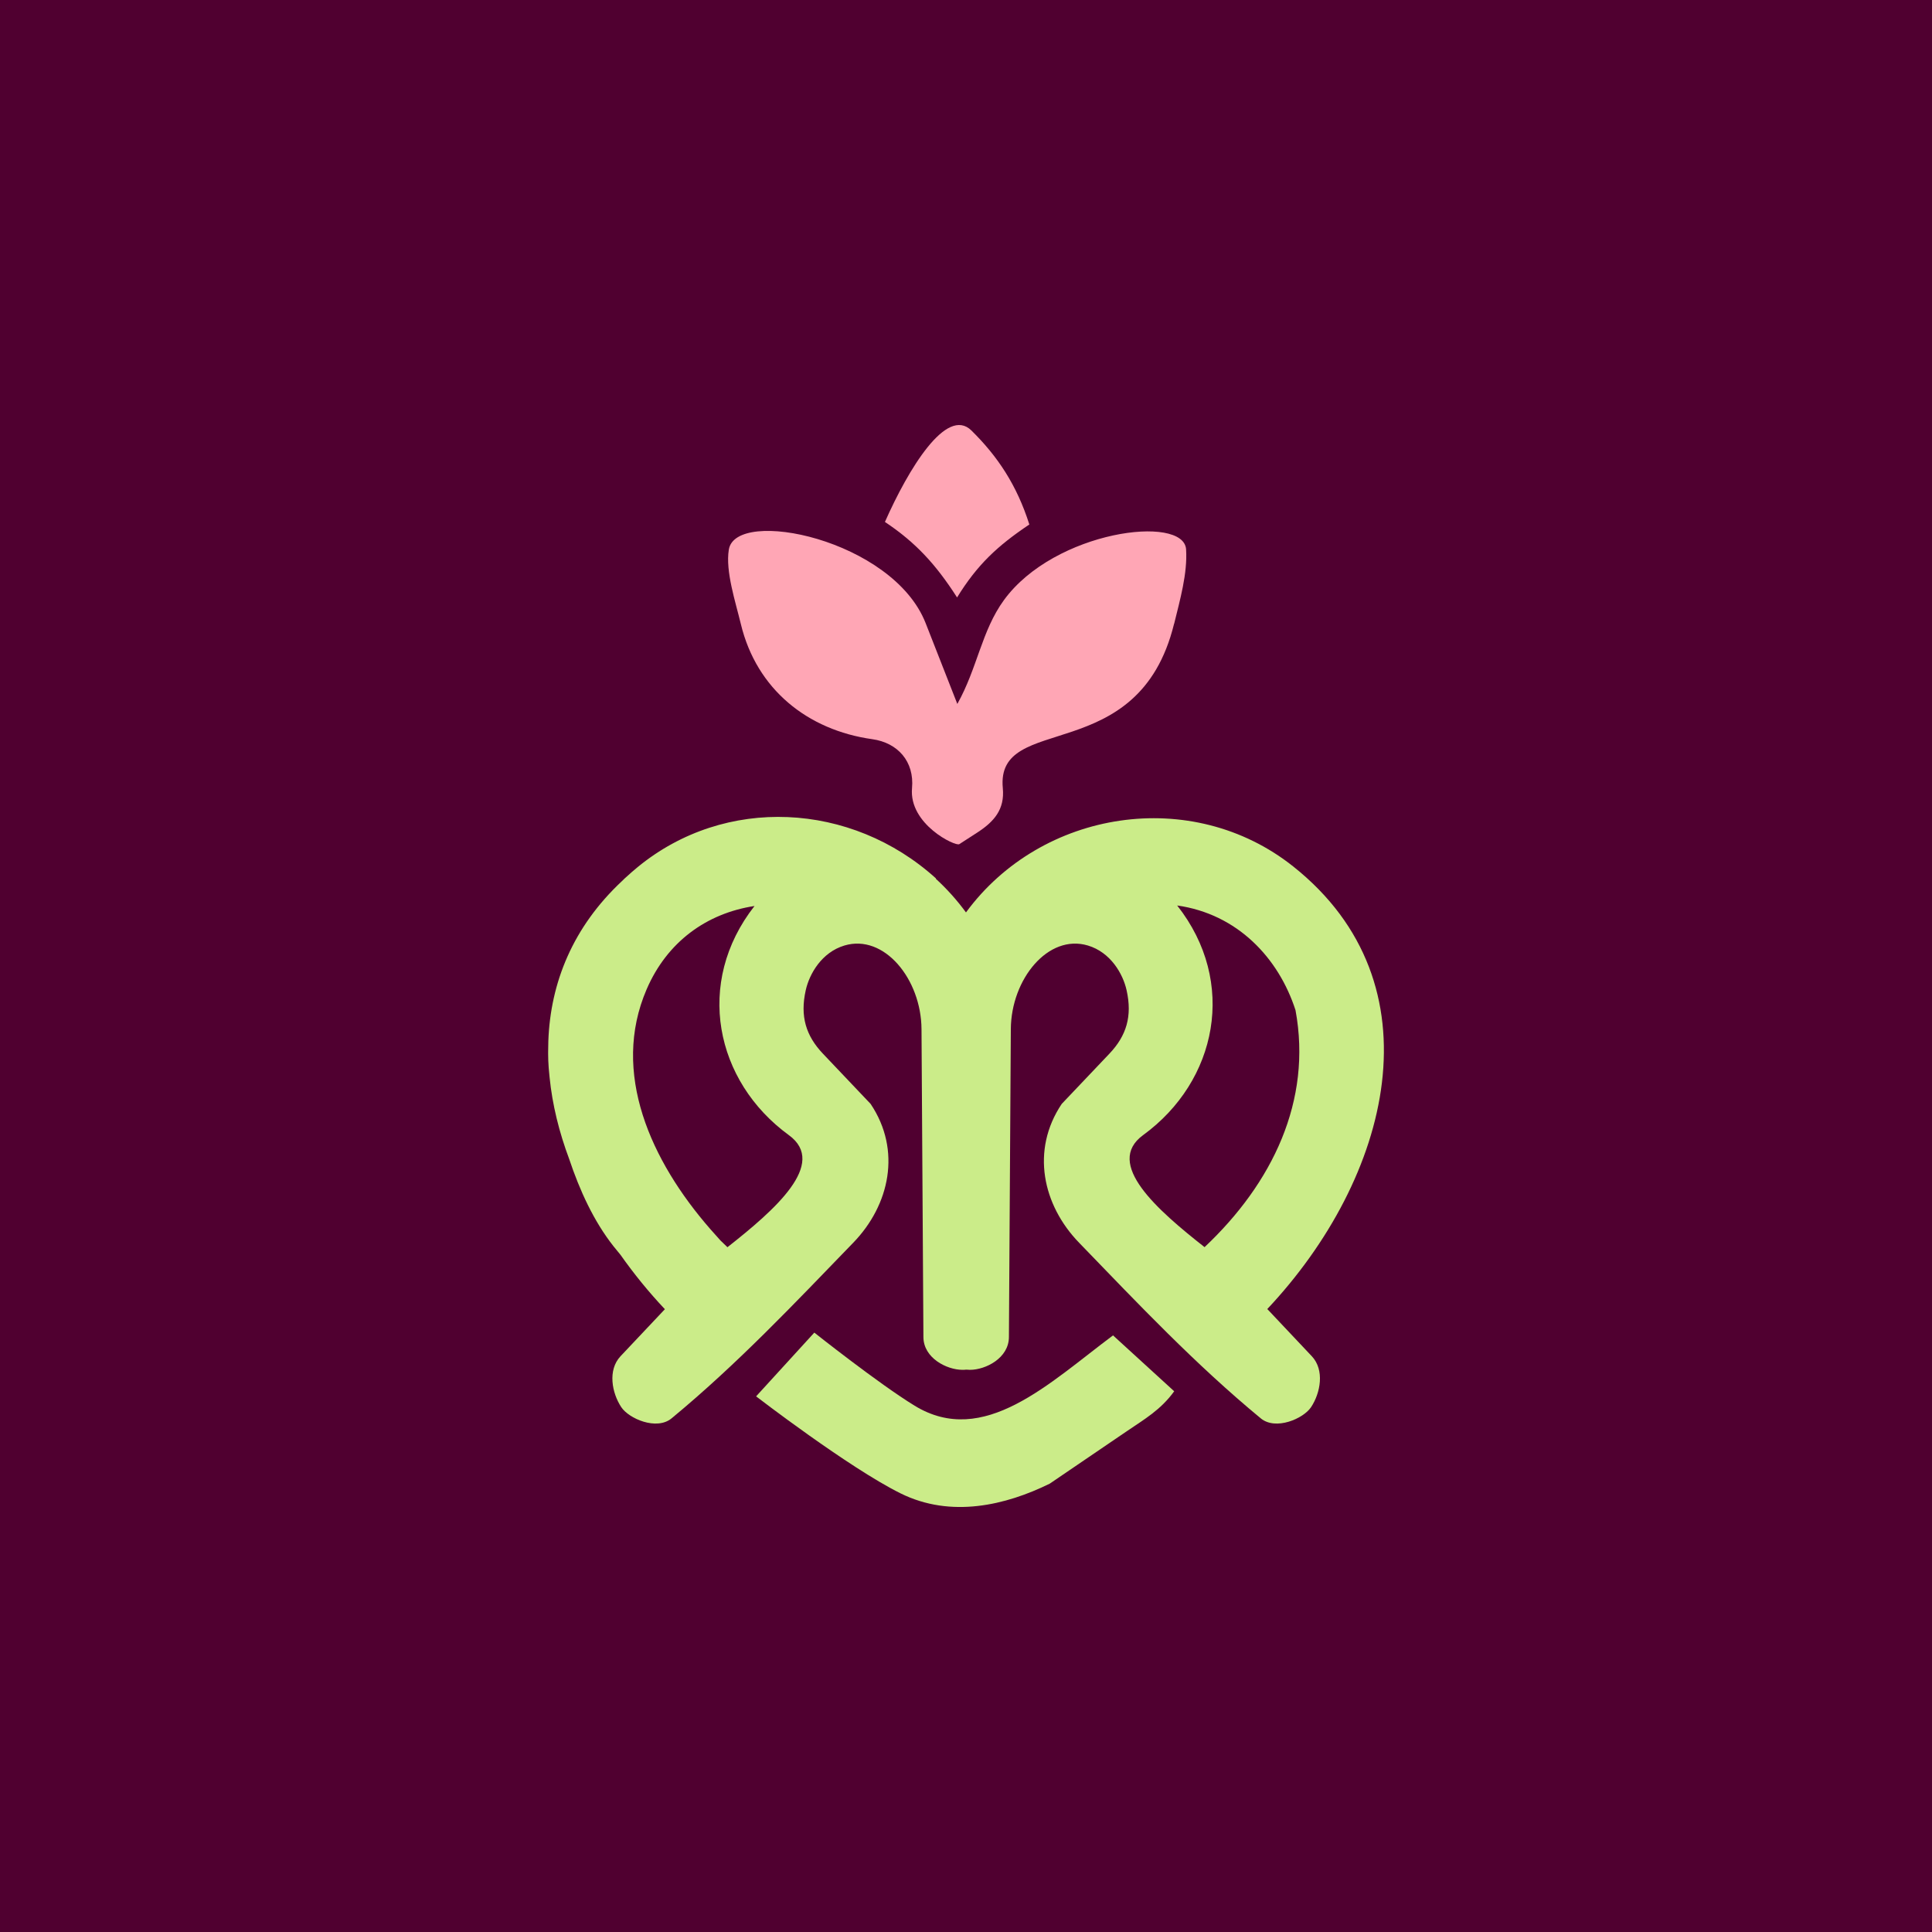
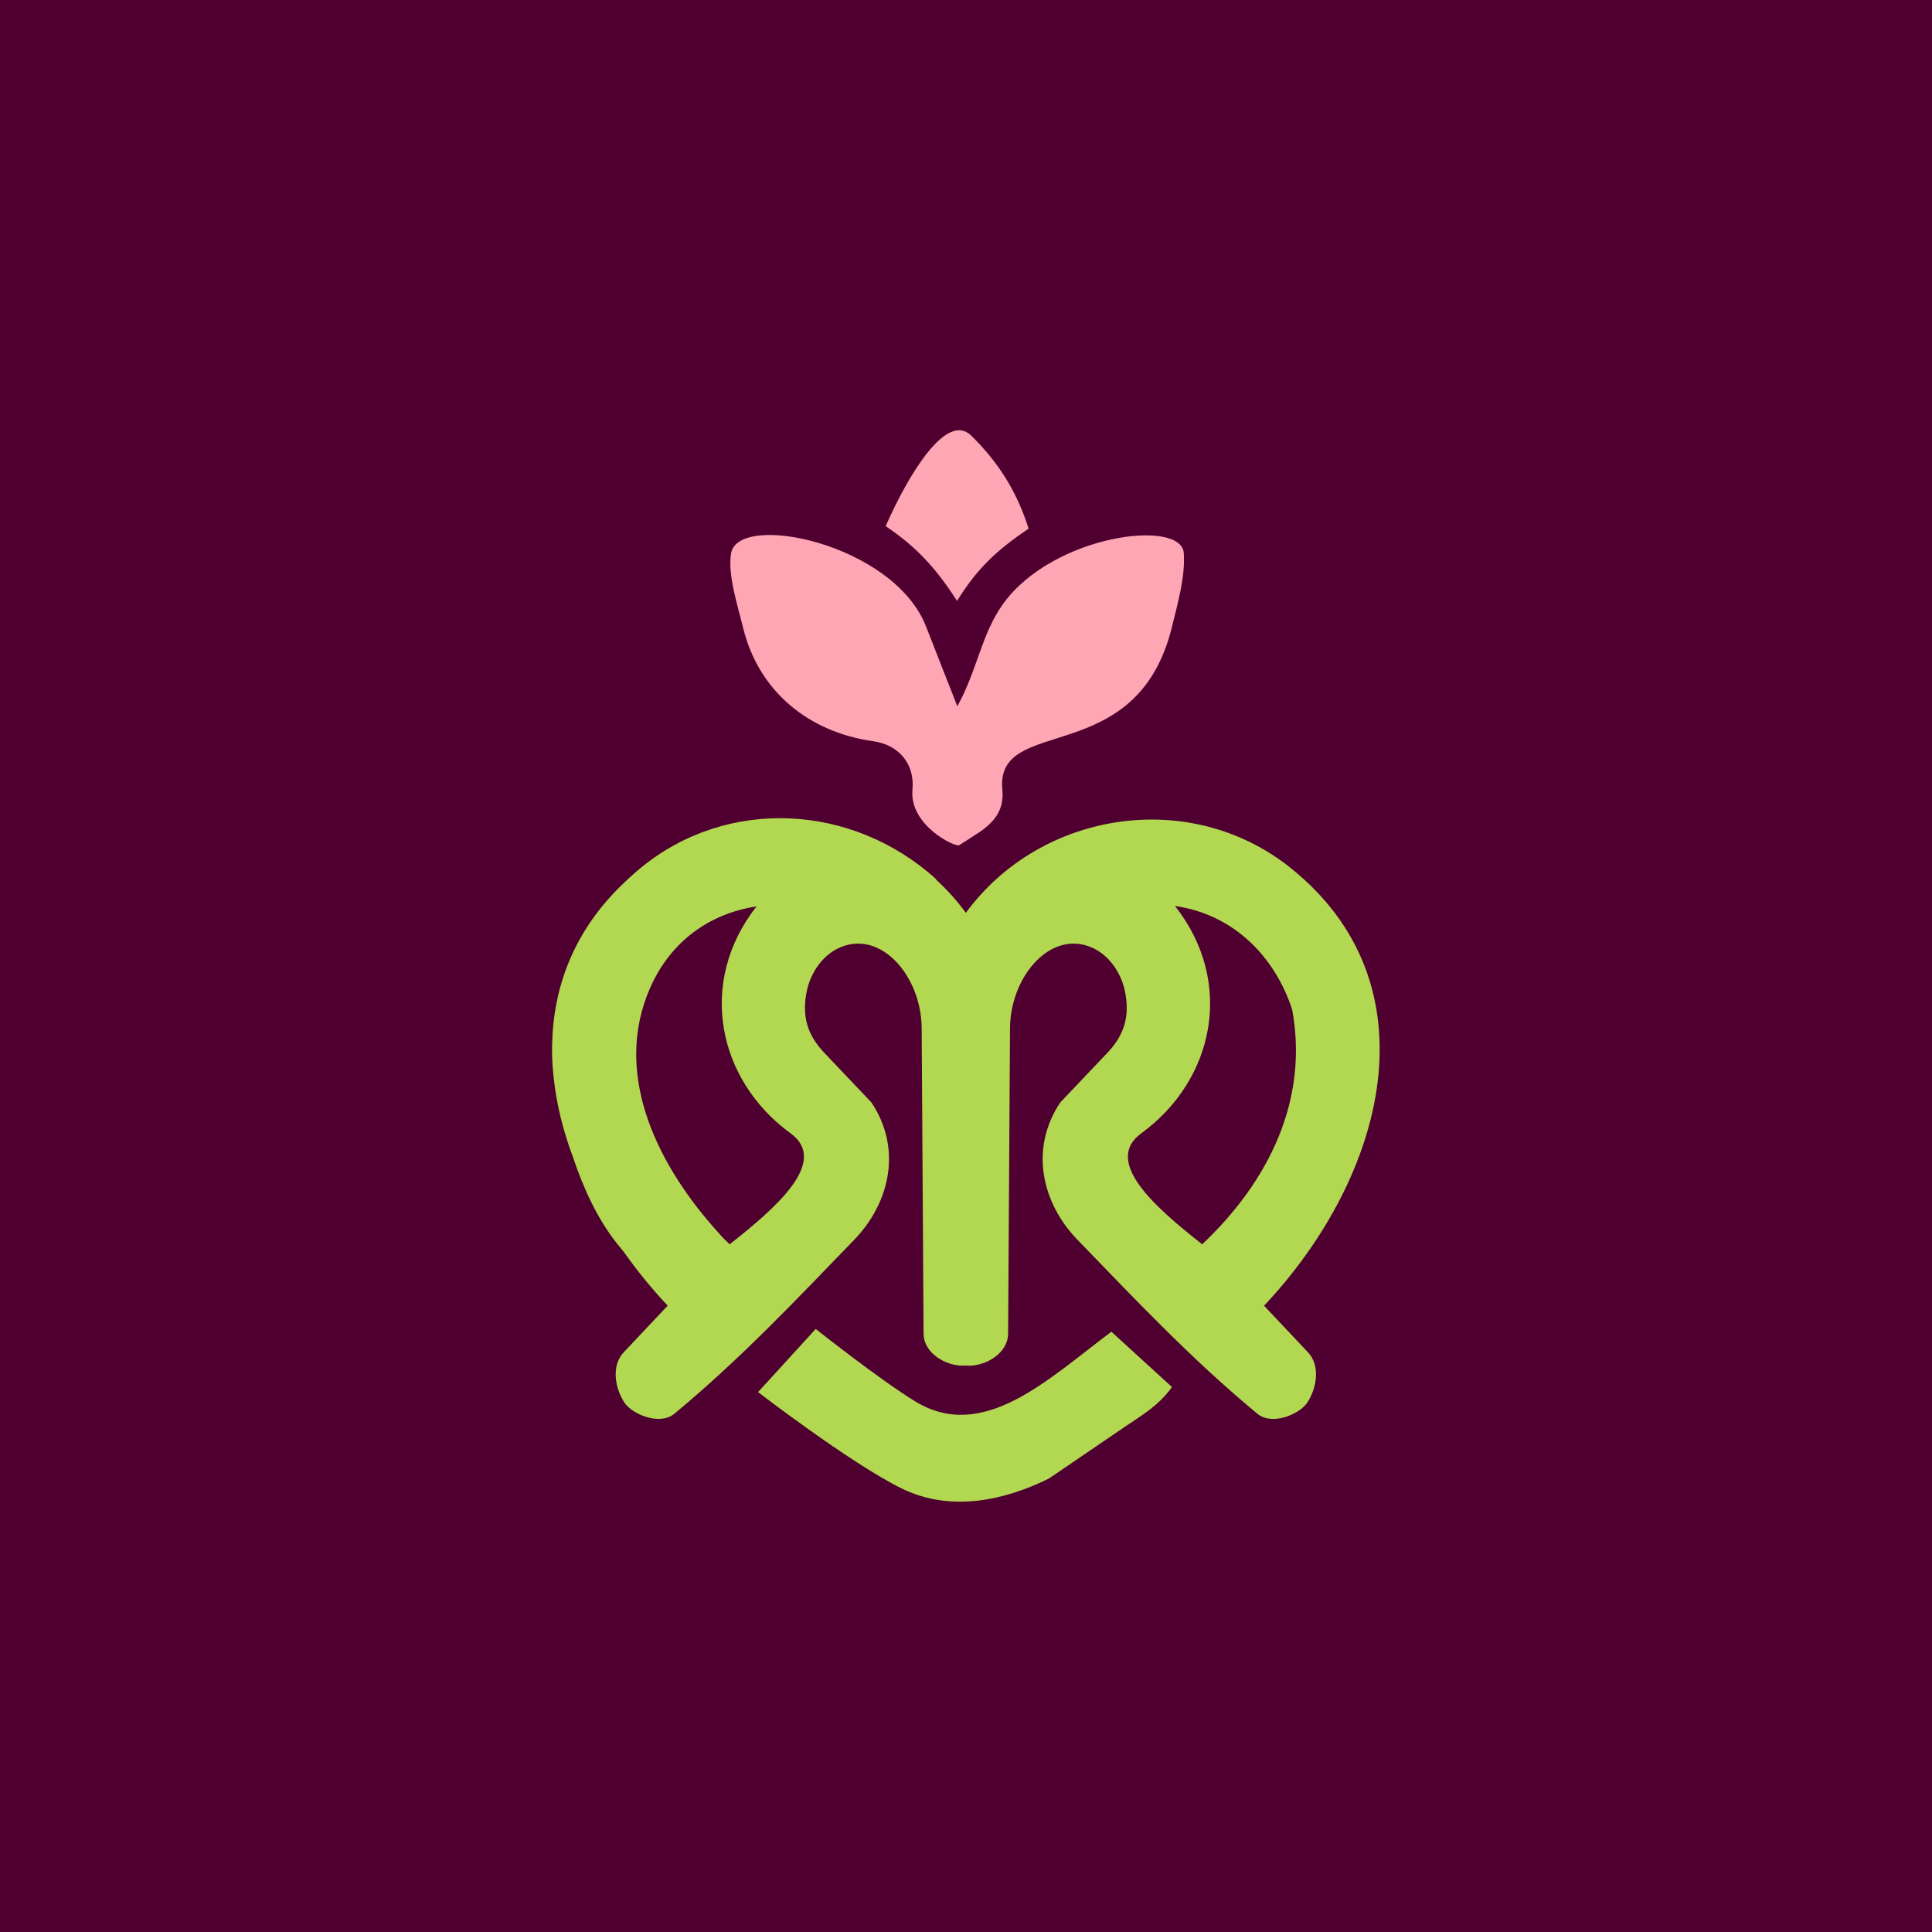
<svg xmlns="http://www.w3.org/2000/svg" viewBox="0 0 100 100">
  <rect width="100" height="100" rx="0" fill="#500030" />
-   <g transform="translate(-21.096 -78.130) scale(0.32928)">
-     <path fill="#cbec89" d="M239.02,447.19c-10.04,7.49-20.32,17.69-31.18,11.05-5.67-3.47-15.77-11.49-15.77-11.49l-9.15,10.02s14.53,11.19,22.69,15.24c7.95,3.95,16.58,1.87,23.47-1.52l12.11-8.24c2.71-1.85,5.32-3.33,7.45-6.28l-9.61-8.78Z" />
-     <path fill="#cbec89" d="M263.25,443.07c19.42-20.64,27.32-51.12,4.12-69.58-15.93-12.68-39.58-8.96-51.46,7.21-1.42-1.94-3.01-3.71-4.74-5.29l.03-.05c-13.34-12.07-33.16-13.05-46.88-1.8-.64.53-1.27,1.07-1.87,1.63-.05.05-.1.09-.16.14-.15.14-.3.28-.44.43-7.73,7.22-11.26,15.98-11.59,25.16-.02.56-.03,1.12-.03,1.68,0,.11,0,.23,0,.34,0,.69.03,1.38.08,2.08,0,.12.02.25.03.37.03.42.07.84.12,1.26.43,4.27,1.49,8.58,3.08,12.82,1.65,4.93,3.85,9.75,6.96,13.7.36.46.74.91,1.11,1.36,2.1,2.98,4.43,5.85,6.97,8.54l-6.97,7.39c-2.05,2.18-1.36,5.77.11,8,1.2,1.82,5.56,3.71,7.91,1.77,10.34-8.54,19.25-17.99,28.57-27.62,5.7-5.89,7.62-14.51,2.72-21.81l-7.49-7.89c-2.69-2.83-3.62-5.9-2.71-9.97.57-2.58,2.51-5.97,6.09-7.04,6.24-1.86,12.06,5.29,12.11,13.14l.3,48.42c.02,3.29,3.66,5.13,6.12,5.14.19,0,.39,0,.6-.03.21.02.41.03.6.03,2.46,0,6.1-1.84,6.12-5.14l.3-48.42c.05-7.85,5.87-15,12.11-13.14,3.58,1.07,5.52,4.46,6.09,7.04.91,4.07-.02,7.14-2.71,9.97l-7.49,7.89c-4.9,7.31-2.98,15.92,2.72,21.81,9.31,9.63,18.23,19.08,28.57,27.62,2.35,1.94,6.71.05,7.91-1.77,1.47-2.22,2.16-5.82.11-8l-6.97-7.39ZM178.41,433.32c-.37-.34-.72-.69-1.08-1.04-.53-.59-1.06-1.17-1.58-1.77-9.39-10.75-15.68-24.63-10.04-37.72,3.21-7.45,9.41-11.95,16.96-13.1-9.43,12.03-6.22,27.55,5.4,36.02,6.15,4.48-2.25,11.79-9.66,17.62ZM253.42,433.32c-7.41-5.83-15.81-13.14-9.66-17.62,11.64-8.48,14.84-24.05,5.35-36.09,9.46,1.34,15.94,8.23,18.6,16.46,2.63,14.24-3.63,27.19-14.29,37.24Z" />
-     <path fill="#ffa6b5" d="M248.62,335.33c-5.59,22.79-28.07,13.76-26.92,25.83.32,3.35-1.36,5.28-4.1,7.04l-2.74,1.77c-.6.39-7.95-3.13-7.43-8.81.38-4.18-2.24-7.13-6.24-7.69-10.2-1.43-18.19-7.86-20.66-18.07-.85-3.53-2.45-8.33-1.9-11.72,1.07-6.7,25.78-1.62,30.94,11.55l4.98,12.7c3.18-5.69,3.8-11.48,7.33-16.33,7.97-10.94,28.27-13.5,28.63-7.97.24,3.79-.97,7.98-1.88,11.71Z" />
-     <path fill="#ffa6b5" d="M225.87,319.72c-5.03,3.37-8.2,6.34-11.36,11.47-3.36-5.24-6.54-8.67-11.34-11.87,3.67-8.29,9.67-18.23,13.59-14.38,4.13,4.06,7.15,8.6,9.11,14.78Z" />
-   </g>
+   <svg x="28.31" y="22.00" width="43.38" height="56.00" viewBox="24.4 0.7 163 210.4">
+     <path fill="#b1d850" d="M134.19,177.02c-12.3,9.18-24.9,21.67-38.2,13.54-6.94-4.25-19.32-14.07-19.32-14.07l-11.21,12.28s17.8,13.71,27.8,18.68c9.74,4.84,20.32,2.29,28.75-1.86l14.83-10.1c3.32-2.26,6.52-4.08,9.12-7.7l-11.78-10.76Z" />
+     <path fill="#b1d850" d="M163.87,171.97c23.79-25.29,33.47-62.62,5.04-85.24-19.52-15.53-48.5-10.98-63.04,8.83-1.74-2.38-3.69-4.55-5.81-6.48l.03-.07c-16.34-14.79-40.62-15.99-57.43-2.21-.79.65-1.55,1.32-2.29,2-.06.06-.13.12-.19.17-.18.17-.36.35-.54.52-9.47,8.84-13.8,19.57-14.2,30.82-.03.68-.04,1.37-.04,2.06,0,.14,0,.28,0,.42.01.84.04,1.69.1,2.55,0,.15.02.3.04.45.04.51.09,1.03.14,1.55.53,5.23,1.82,10.51,3.77,15.7,2.02,6.04,4.71,11.95,8.53,16.78.44.56.91,1.11,1.36,1.67,2.57,3.65,5.43,7.16,8.54,10.47l-8.54,9.06c-2.52,2.67-1.66,7.07.13,9.8,1.47,2.22,6.81,4.54,9.69,2.17,12.66-10.46,23.59-22.04,35-33.84,6.98-7.22,9.34-17.77,3.33-26.73l-9.18-9.67c-3.29-3.47-4.43-7.23-3.32-12.21.7-3.16,3.07-7.32,7.46-8.63,7.65-2.28,14.77,6.48,14.83,16.1l.37,59.32c.02,4.04,4.48,6.28,7.49,6.3.23,0,.48-.01.73-.03.25.02.5.03.73.03,3.02-.01,7.47-2.26,7.49-6.3l.37-59.32c.06-9.62,7.19-18.38,14.83-16.1,4.39,1.31,6.76,5.47,7.46,8.63,1.11,4.99-.03,8.74-3.32,12.21l-9.18,9.67c-6.01,8.95-3.66,19.51,3.33,26.73,11.41,11.79,22.34,23.38,35,33.84,2.88,2.38,8.22.06,9.69-2.17,1.8-2.72,2.65-7.13.13-9.8l-8.54-9.06ZM59.93,160.02c-.45-.42-.89-.85-1.32-1.28-.65-.72-1.3-1.44-1.93-2.17-11.5-13.17-19.22-30.18-12.3-46.21,3.93-9.13,11.53-14.64,20.78-16.05-11.55,14.74-7.62,33.76,6.62,44.13,7.53,5.49-2.76,14.44-11.84,21.58ZM151.83,160.02c-9.08-7.14-19.37-16.09-11.84-21.58,14.27-10.39,18.19-29.46,6.56-44.21,11.58,1.65,19.53,10.08,22.79,20.17,3.22,17.44-4.45,33.31-17.51,45.63Z" />
+     <path fill="#ffa6b5" d="M145.95,39.97c-6.85,27.92-34.39,16.85-32.98,31.64.39,4.1-1.67,6.47-5.02,8.63l-3.36,2.16c-.74.47-9.74-3.83-9.1-10.79.47-5.12-2.74-8.74-7.64-9.43-12.49-1.75-22.29-9.63-25.32-22.14-1.05-4.33-3-10.2-2.33-14.35,1.31-8.21,31.59-1.98,37.91,14.14l6.1,15.55c3.9-6.97,4.66-14.07,8.98-20.01,9.76-13.4,34.63-16.54,35.07-9.76.3,4.64-1.19,9.78-2.31,14.34Z" />
+     <path fill="#ffa6b5" d="M118.07,20.85c-6.16,4.13-10.04,7.77-13.91,14.05-4.11-6.42-8.02-10.62-13.89-14.54,4.49-10.15,11.85-22.33,16.65-17.61,5.06,4.98,8.76,10.53,11.16,18.1Z" />
+   </svg>
</svg>
